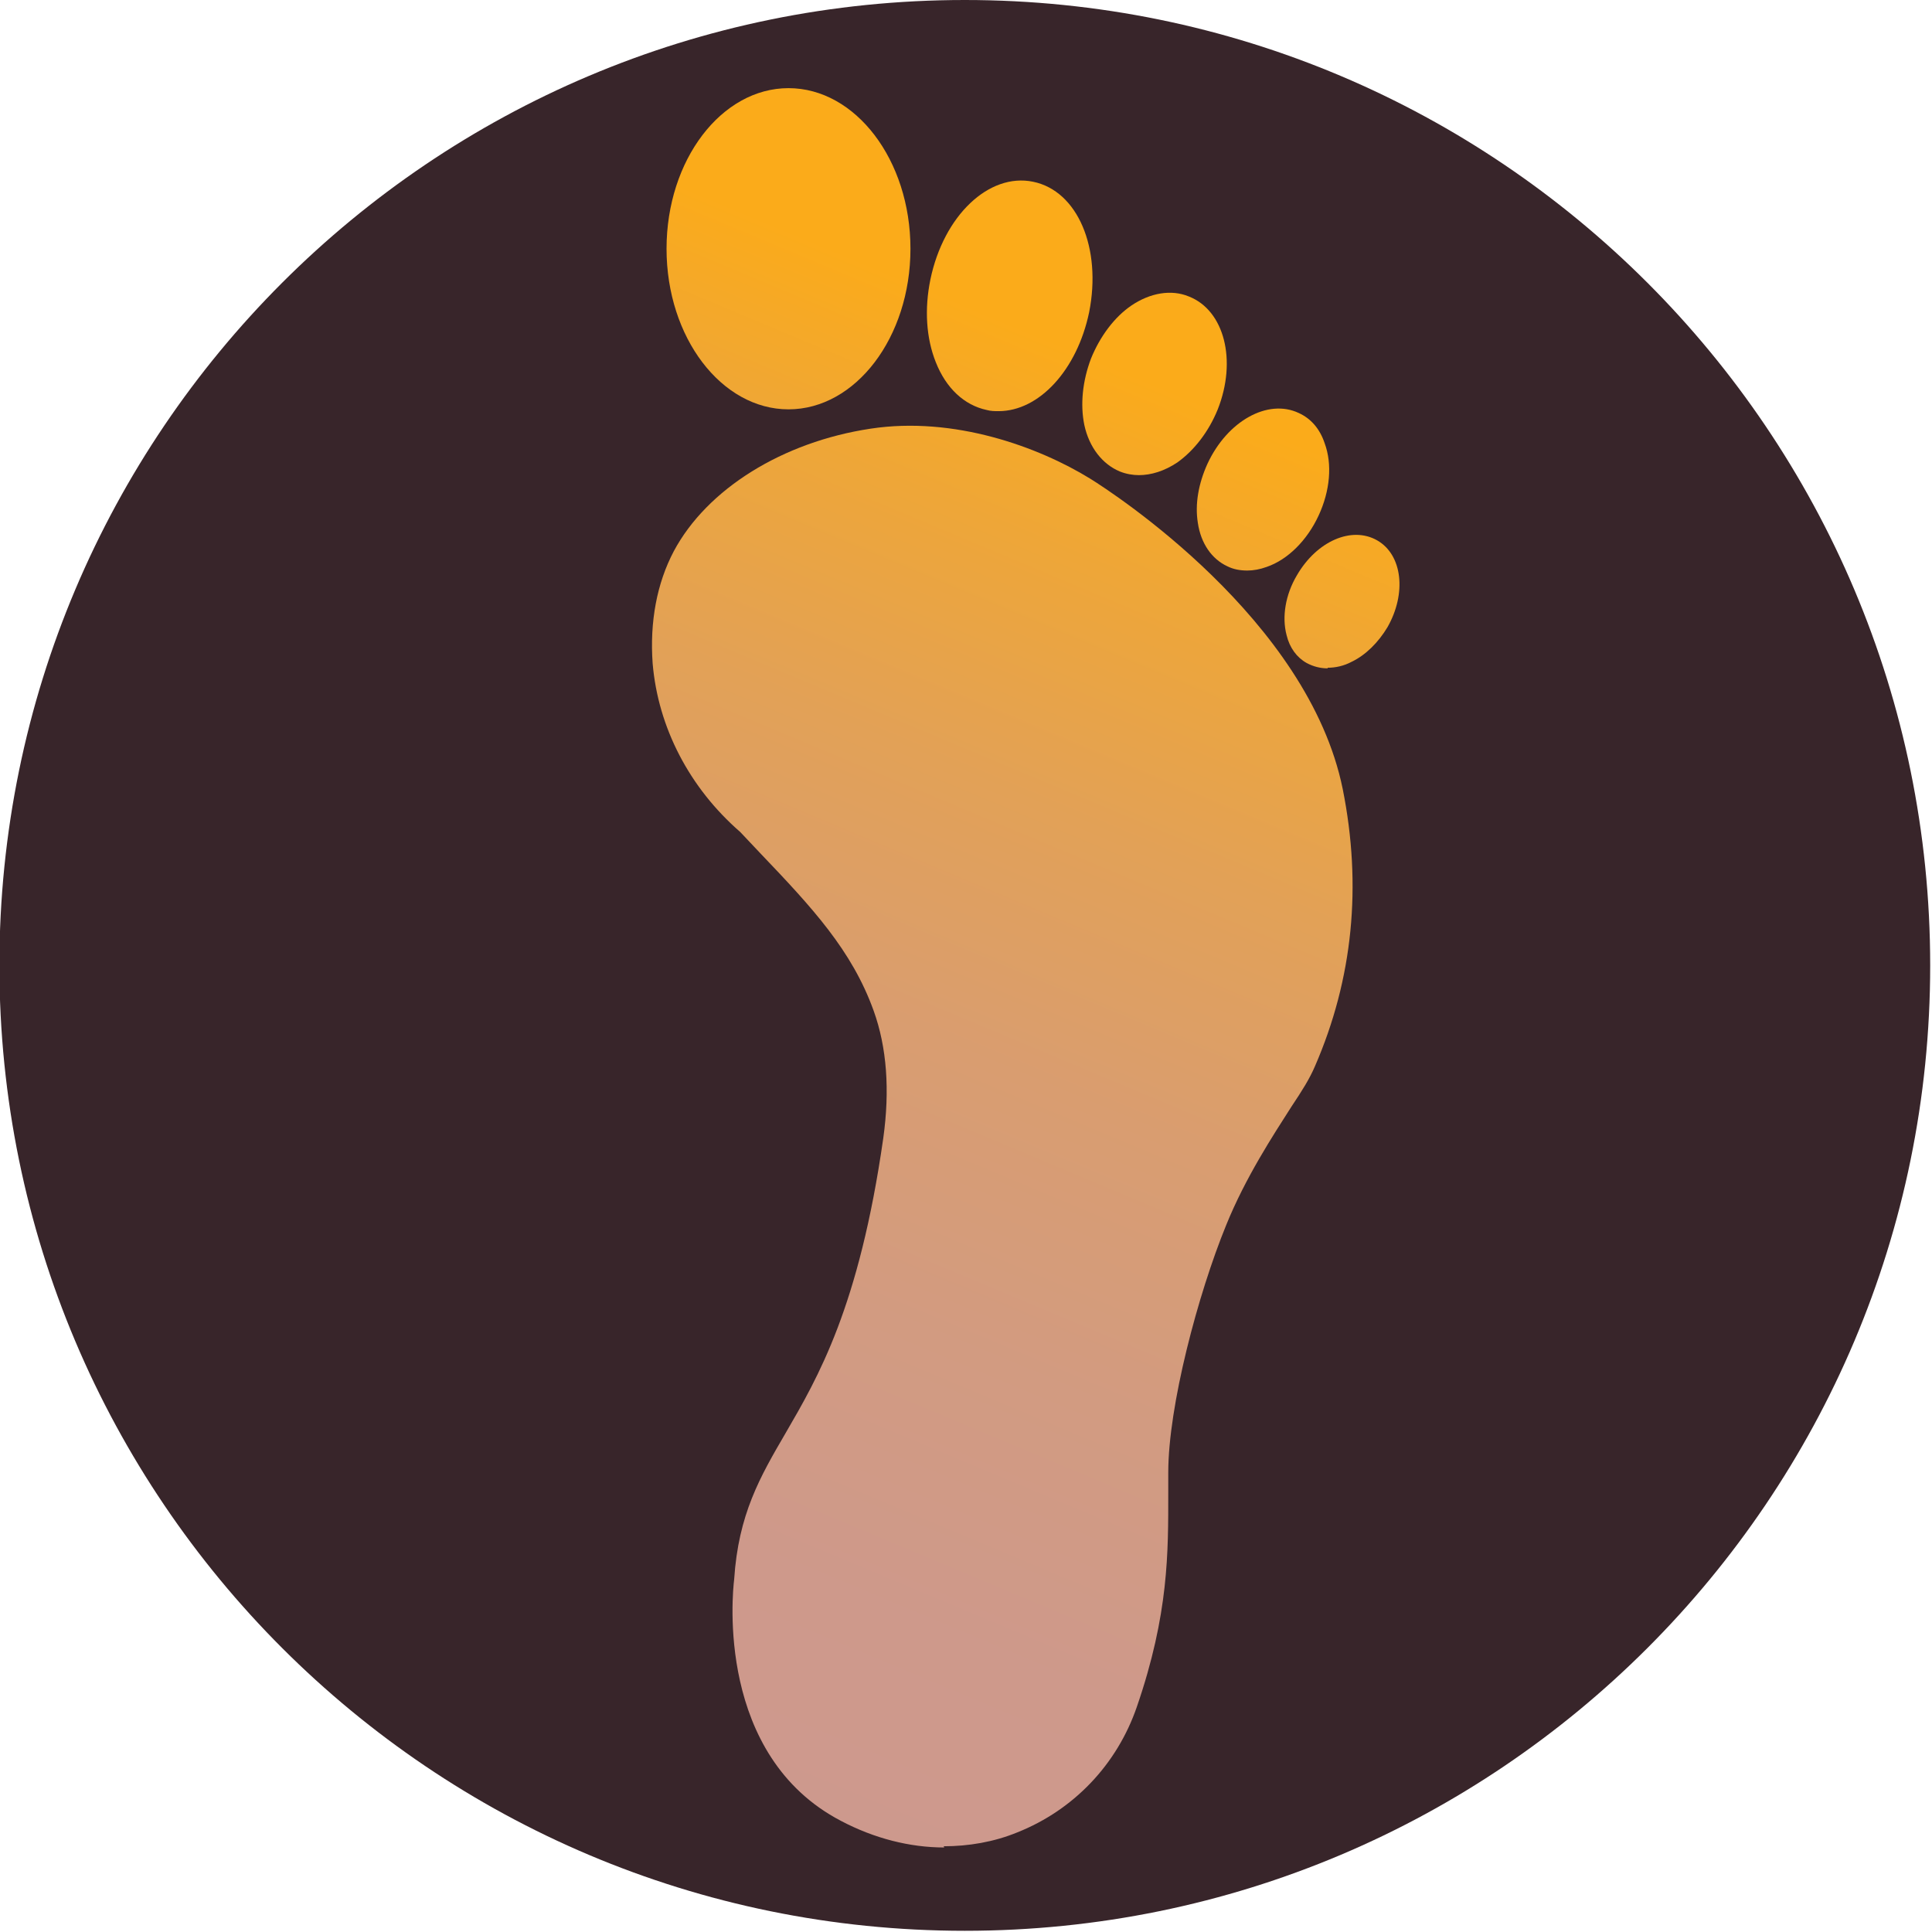
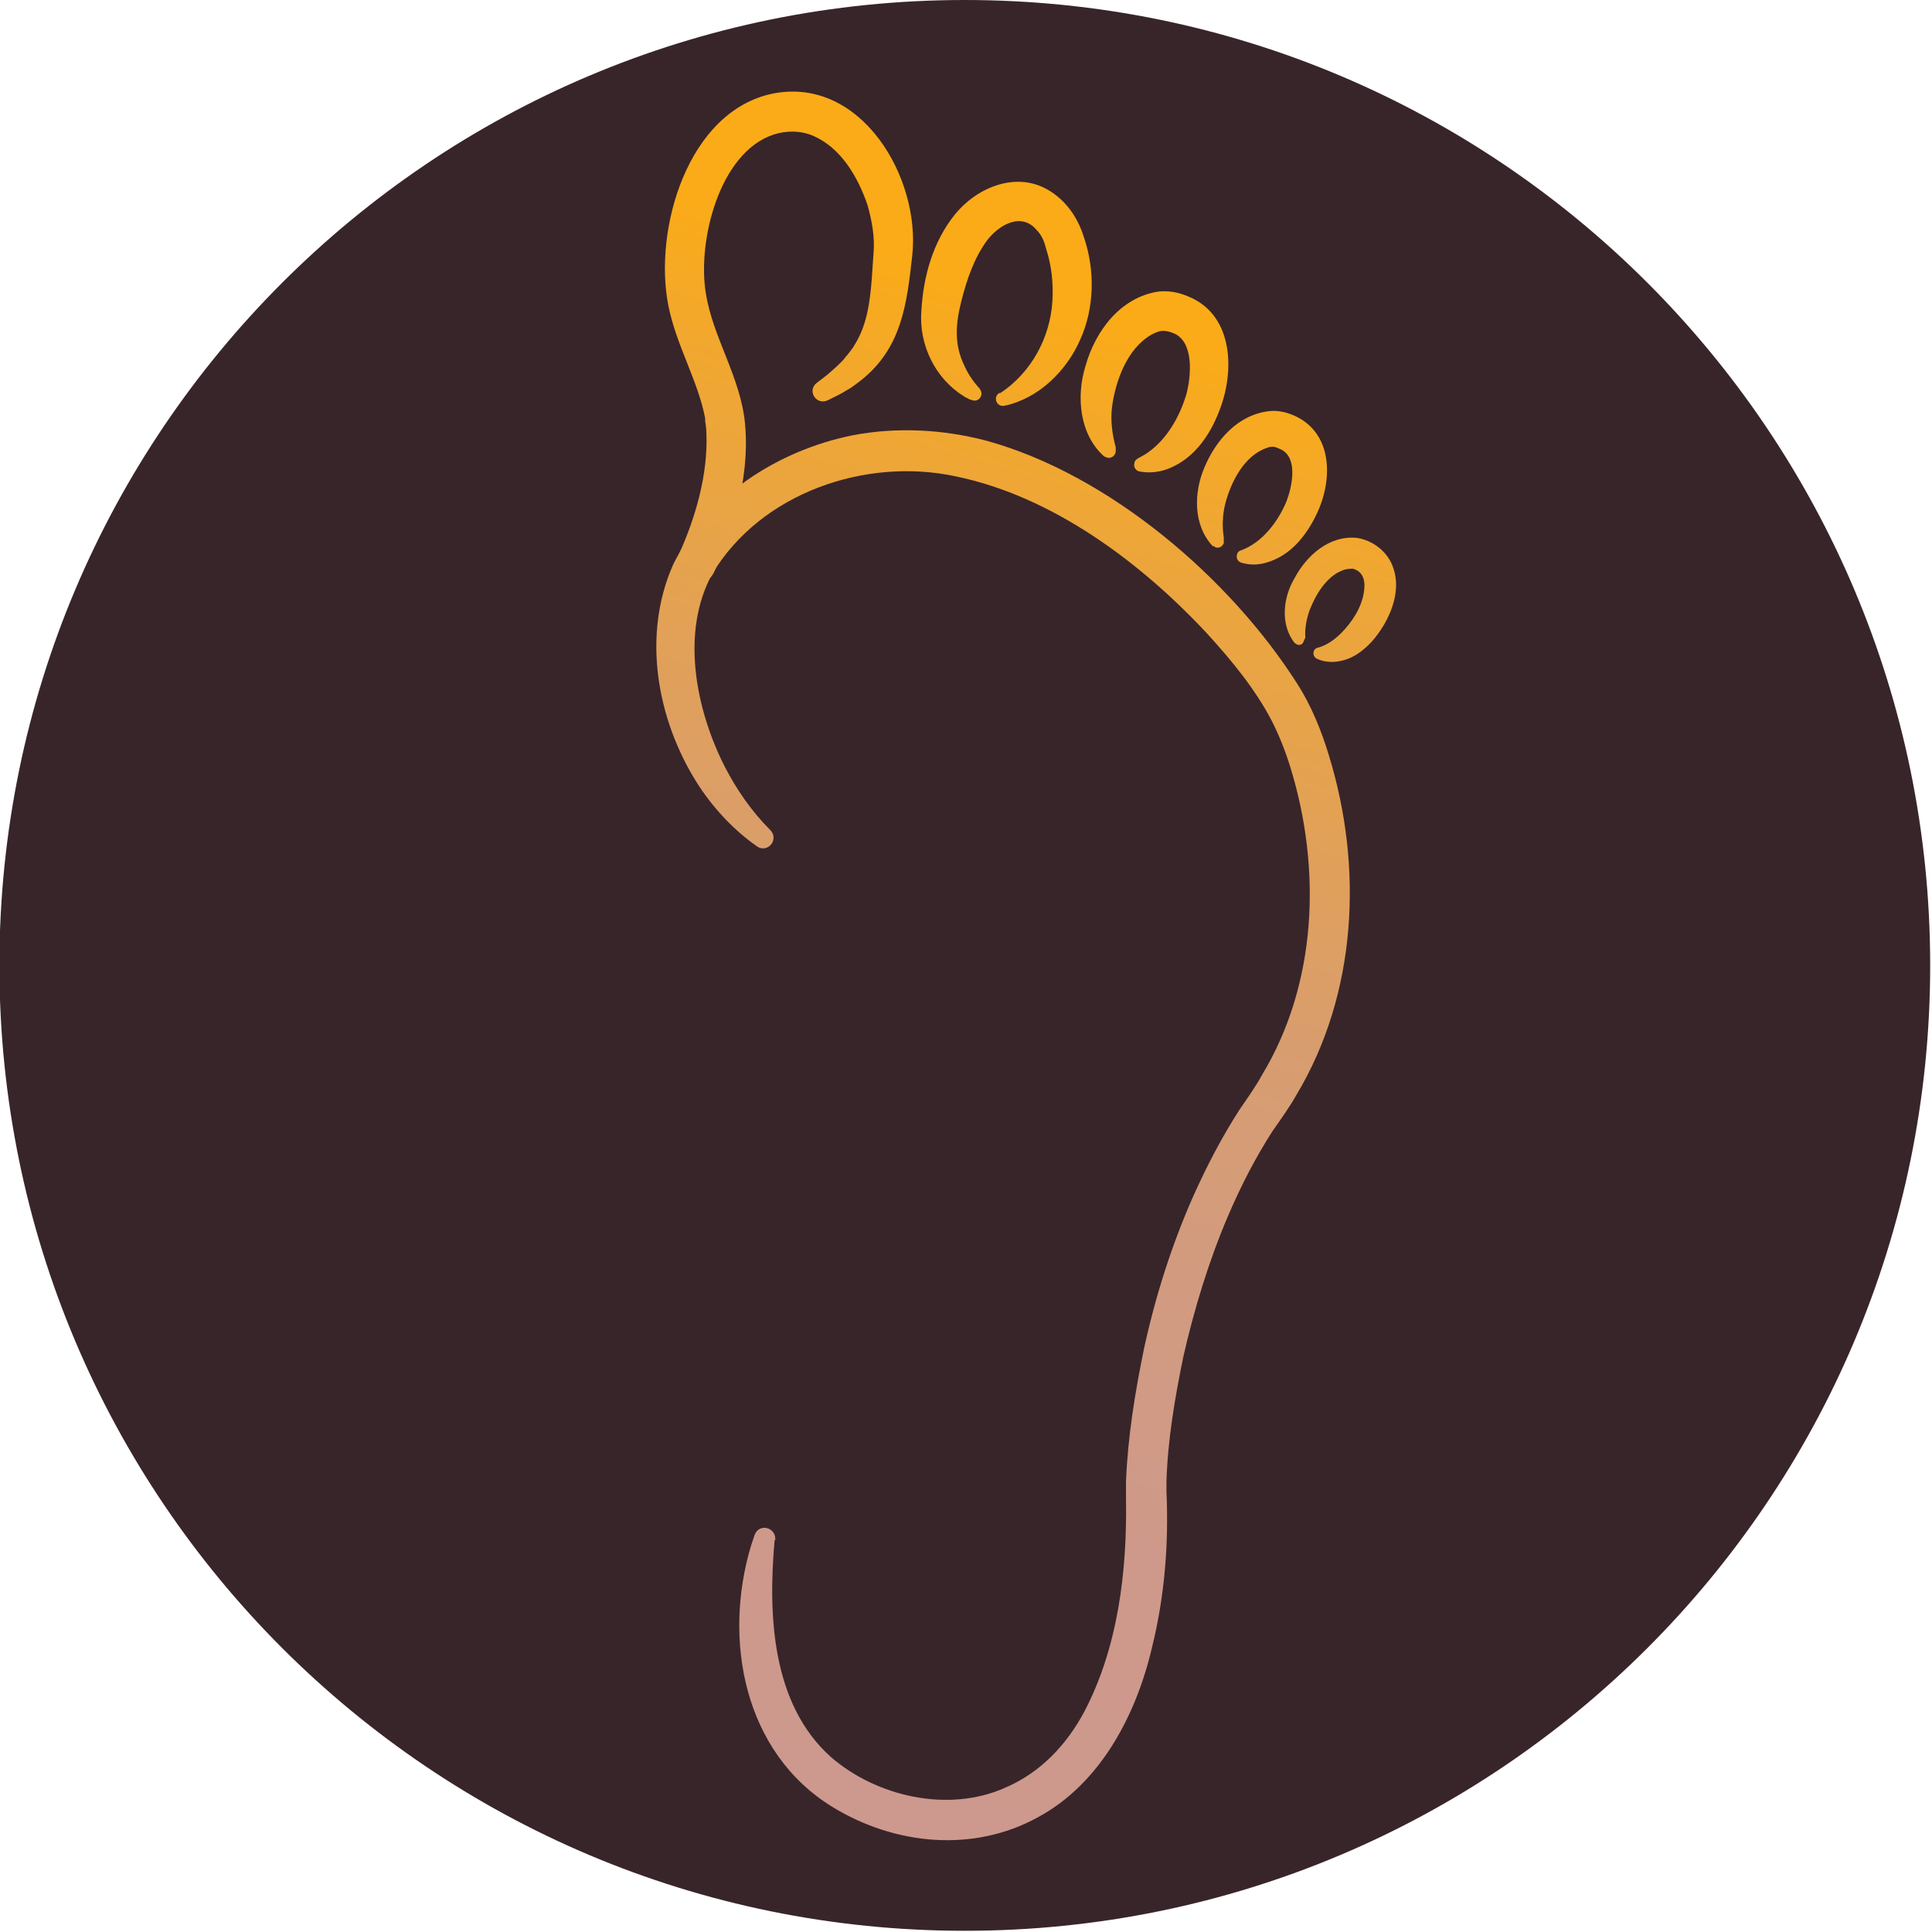
<svg xmlns="http://www.w3.org/2000/svg" xmlns:xlink="http://www.w3.org/1999/xlink" id="Favicon_Gradient" data-name="Favicon Gradient" viewBox="0 0 32 32">
  <defs>
    <style>
      .cls-1 {
        fill: url(#linear-gradient-2);
      }

      .cls-2 {
-         fill: url(#linear-gradient-10);
+         fill: url(#linear-gradient-4);
      }

      .cls-3 {
-         fill: url(#linear-gradient-12);
+         fill: url(#linear-gradient-3);
      }

      .cls-4 {
-         fill: url(#linear-gradient-4);
+         fill: url(#linear-gradient-5);
      }

      .cls-5 {
        fill: #38252a;
      }

      .cls-6 {
-         fill: url(#linear-gradient-3);
+         fill: url(#linear-gradient-6);
      }

      .cls-7 {
-         fill: url(#linear-gradient-5);
-       }
- 
-       .cls-8 {
-         fill: url(#linear-gradient-8);
-       }
- 
-       .cls-9 {
-         fill: url(#linear-gradient-7);
-       }
- 
-       .cls-10 {
-         fill: url(#linear-gradient-9);
-       }
- 
-       .cls-11 {
-         fill: url(#linear-gradient-11);
-       }
- 
-       .cls-12 {
-         fill: url(#linear-gradient-6);
-       }
- 
-       .cls-13 {
        fill: url(#linear-gradient);
      }
    </style>
-     <linearGradient id="linear-gradient" x1="9.72" y1="31.31" x2="20.03" y2="6.72" gradientUnits="userSpaceOnUse">
-       <stop offset=".01" stop-color="#cd998f" />
-       <stop offset=".23" stop-color="#ce998b" />
-       <stop offset=".4" stop-color="#d29b81" />
-       <stop offset=".57" stop-color="#d99d70" />
-       <stop offset=".73" stop-color="#e2a157" />
-       <stop offset=".88" stop-color="#eea638" />
-       <stop offset="1" stop-color="#fbab1a" />
+     <linearGradient id="linear-gradient" x1="11.81" y1="29.4" x2="18.94" y2="5.44" gradientUnits="userSpaceOnUse">
+       <stop offset=".01" stop-color="#cd998e" />
+       <stop offset=".22" stop-color="#ce998a" />
+       <stop offset=".4" stop-color="#d29b80" />
+       <stop offset=".57" stop-color="#d89d6f" />
+       <stop offset=".72" stop-color="#e2a156" />
+       <stop offset=".87" stop-color="#eea637" />
+       <stop offset="1" stop-color="#fbab17" />
    </linearGradient>
-     <linearGradient id="linear-gradient-2" x1="9.72" y1="31.31" x2="20.03" y2="6.72" xlink:href="#linear-gradient" />
-     <linearGradient id="linear-gradient-3" x1="2.86" y1="28.43" x2="13.17" y2="3.85" xlink:href="#linear-gradient" />
-     <linearGradient id="linear-gradient-4" x1="2.86" y1="28.43" x2="13.17" y2="3.85" xlink:href="#linear-gradient" />
-     <linearGradient id="linear-gradient-5" x1="6.27" y1="29.86" x2="16.57" y2="5.27" gradientTransform="translate(18.18 -12.48) rotate(78.46)" xlink:href="#linear-gradient" />
-     <linearGradient id="linear-gradient-6" x1="6.27" y1="29.86" x2="16.57" y2="5.27" xlink:href="#linear-gradient" />
-     <linearGradient id="linear-gradient-7" x1="8.82" y1="30.93" x2="19.13" y2="6.35" gradientTransform="translate(17.99 -13.77) rotate(68.39)" xlink:href="#linear-gradient" />
-     <linearGradient id="linear-gradient-8" x1="8.82" y1="30.93" x2="19.13" y2="6.35" xlink:href="#linear-gradient" />
-     <linearGradient id="linear-gradient-9" x1="10.98" y1="31.83" x2="21.28" y2="7.25" gradientTransform="translate(19.43 -14.27) rotate(64.99)" xlink:href="#linear-gradient" />
-     <linearGradient id="linear-gradient-10" x1="10.98" y1="31.83" x2="21.28" y2="7.25" xlink:href="#linear-gradient" />
-     <linearGradient id="linear-gradient-11" x1="12.75" y1="32.58" x2="23.05" y2="7.99" gradientTransform="translate(19.74 -14.27) rotate(60)" xlink:href="#linear-gradient" />
-     <linearGradient id="linear-gradient-12" x1="12.75" y1="32.58" x2="23.05" y2="7.99" xlink:href="#linear-gradient" />
+     <linearGradient id="linear-gradient-2" x1="6.08" y1="27.69" x2="13.21" y2="3.74" xlink:href="#linear-gradient" />
+     <linearGradient id="linear-gradient-3" x1="9.62" y1="28.74" x2="16.74" y2="4.79" xlink:href="#linear-gradient" />
+     <linearGradient id="linear-gradient-4" x1="12.23" y1="29.52" x2="19.35" y2="5.56" gradientUnits="userSpaceOnUse">
+       <stop offset=".01" stop-color="#cd998e" />
+       <stop offset=".22" stop-color="#ce998a" />
+       <stop offset=".26" stop-color="#cf9a89" />
+       <stop offset=".38" stop-color="#d09a84" />
+       <stop offset=".53" stop-color="#d69c75" />
+       <stop offset=".69" stop-color="#dfa05d" />
+       <stop offset=".85" stop-color="#eca53c" />
+       <stop offset="1" stop-color="#fbab17" />
+     </linearGradient>
+     <linearGradient id="linear-gradient-5" x1="14.34" y1="30.15" x2="21.47" y2="6.19" xlink:href="#linear-gradient" />
+     <linearGradient id="linear-gradient-6" x1="16.04" y1="30.65" x2="23.16" y2="6.7" xlink:href="#linear-gradient" />
  </defs>
  <circle class="cls-5" cx="15.98" cy="15.99" r="15.99" />
  <g>
-     <g>
-       <path class="cls-13" d="M12.53,26.19s-.34,2.64,1.57,3.64,3.82-.02,4.39-1.67.5-2.64.5-3.76.48-3,.98-4.24,1.3-2.24,1.44-2.57.95-2.01.46-4.43-3.2-4.39-4.01-4.9-2.13-.97-3.39-.78-2.46.85-2.98,1.83c-.27.52-.35,1.1-.31,1.66.08,1,.59,1.9,1.35,2.56,1.01,1.09,1.85,1.89,2.28,3.09.26.73.29,1.52.18,2.29-.7,5.02-2.33,4.95-2.47,7.3Z" />
-       <path class="cls-1" d="M15.64,30.6c-.57,0-1.16-.15-1.71-.44-2.07-1.08-1.8-3.76-1.77-4,.07-1.08.43-1.7.85-2.42.54-.93,1.22-2.09,1.62-4.89.11-.79.06-1.5-.16-2.11-.36-1-1.02-1.71-1.87-2.6l-.34-.36c-.84-.73-1.36-1.73-1.45-2.79-.05-.69.07-1.33.35-1.86.55-1.03,1.8-1.81,3.26-2.03,1.38-.21,2.78.3,3.64.83.37.23,3.61,2.33,4.18,5.14.32,1.6.17,3.14-.46,4.59-.09.21-.21.4-.39.67-.3.47-.76,1.17-1.08,1.96-.47,1.15-.96,3-.96,4.1v.33c0,.99.01,2.01-.52,3.55-.33.96-1.05,1.71-1.98,2.08-.39.16-.81.23-1.22.23ZM15.07,7.8c-.18,0-.35.01-.53.04-1.21.18-2.27.82-2.7,1.64-.22.41-.31.91-.27,1.45.07.86.5,1.68,1.22,2.3l.36.39c.87.92,1.61,1.72,2.02,2.86.26.72.33,1.55.2,2.46-.41,2.95-1.13,4.18-1.71,5.17-.4.69-.7,1.19-.75,2.1v.02s-.28,2.4,1.37,3.26c.76.4,1.58.46,2.31.17.72-.29,1.29-.88,1.54-1.63.49-1.42.49-2.34.48-3.3v-.33c0-1.24.52-3.19,1.01-4.39.35-.85.83-1.6,1.15-2.09.14-.22.26-.39.3-.49.59-1.37.73-2.77.44-4.21-.52-2.55-3.71-4.57-3.84-4.66-.6-.38-1.6-.77-2.6-.77Z" />
-     </g>
-     <g>
-       <ellipse class="cls-6" cx="13.06" cy="4.11" rx="1.77" ry="2.41" />
-       <path class="cls-4" d="M13.06,6.78c-1.11,0-2.02-1.19-2.02-2.66s.91-2.66,2.02-2.66,2.02,1.19,2.02,2.66-.91,2.66-2.02,2.66ZM13.06,1.95c-.84,0-1.52.97-1.52,2.16s.68,2.16,1.52,2.16,1.52-.97,1.52-2.16-.68-2.16-1.52-2.16Z" />
-     </g>
-     <g>
-       <ellipse class="cls-7" cx="16.73" cy="4.9" rx="1.68" ry="1.09" transform="translate(8.58 20.31) rotate(-78.46)" />
-       <path class="cls-12" d="M16.54,6.81c-.06,0-.13,0-.2-.02-.37-.08-.67-.36-.84-.79-.16-.4-.19-.88-.09-1.37.22-1.06.97-1.77,1.7-1.62.74.15,1.14,1.1.93,2.16h0c-.2.96-.83,1.64-1.5,1.64ZM16.92,3.49c-.42,0-.87.54-1.01,1.24-.08.39-.06.78.06,1.09.06.16.2.43.47.48.44.09.95-.47,1.11-1.23s-.09-1.48-.54-1.57c-.03,0-.06,0-.1,0Z" />
-     </g>
-     <g>
-       <ellipse class="cls-9" cx="19.12" cy="6.35" rx="1.31" ry=".88" transform="translate(6.17 21.79) rotate(-68.39)" />
-       <path class="cls-8" d="M18.87,7.87c-.11,0-.22-.02-.32-.06-.29-.12-.51-.4-.59-.77-.07-.34-.03-.73.11-1.1.15-.37.39-.69.67-.88.31-.21.66-.27.95-.15.59.23.8,1.06.48,1.87-.15.37-.39.68-.67.88-.21.14-.43.21-.64.21ZM19.38,5.34c-.14,0-.27.07-.35.13-.2.14-.38.38-.49.65s-.14.57-.09.81c.03.12.1.33.28.41.19.07.39-.03.49-.1.2-.14.38-.38.49-.65.21-.54.12-1.09-.2-1.22-.04-.02-.09-.03-.14-.03Z" />
-     </g>
-     <g>
-       <ellipse class="cls-10" cx="20.92" cy="8.11" rx="1.15" ry=".77" transform="translate(4.72 23.64) rotate(-64.99)" />
-       <path class="cls-2" d="M20.66,9.45c-.12,0-.23-.02-.33-.07-.26-.12-.44-.38-.49-.72-.05-.31.01-.65.16-.98.33-.71,1-1.08,1.51-.84.2.09.35.26.43.5.13.35.09.79-.1,1.2h0c-.19.41-.51.73-.86.85-.11.04-.22.06-.32.06ZM21.18,7.27c-.23,0-.54.22-.73.62-.11.23-.15.48-.12.69.02.1.06.28.21.35.1.04.2.02.28,0,.22-.08.44-.31.57-.59h0c.13-.29.17-.6.09-.82-.03-.07-.08-.17-.17-.21-.04-.02-.08-.02-.12-.02Z" />
-     </g>
-     <g>
-       <ellipse class="cls-11" cx="22.23" cy="9.97" rx=".92" ry=".61" transform="translate(2.48 24.23) rotate(-60)" />
-       <path class="cls-3" d="M21.99,11.07c-.12,0-.24-.03-.35-.09-.16-.09-.28-.25-.33-.46-.08-.3-.02-.67.17-.99.33-.57.91-.82,1.33-.58.42.24.49.88.17,1.44h0c-.15.25-.36.46-.59.57-.13.07-.27.1-.4.1ZM22.46,9.36c-.16,0-.4.15-.55.42-.12.21-.17.44-.12.61.01.05.04.12.1.15.1.06.23,0,.28-.02.14-.07.28-.21.37-.37.19-.33.17-.67.02-.76-.03-.02-.06-.02-.1-.02Z" />
-     </g>
+     <path class="cls-7" d="M12.83,25.51c-.11,1.24-.05,2.71.93,3.59.76.66,1.95.93,2.89.51.58-.25,1.01-.7,1.31-1.26.56-1.07.71-2.33.69-3.53,0-.08,0-.19,0-.28.03-.75.15-1.48.3-2.21.19-.87.46-1.72.82-2.53.22-.49.47-.97.76-1.42.11-.16.28-.4.37-.57.92-1.52.99-3.43.47-5.11-.08-.26-.18-.51-.3-.75-.28-.54-.67-1.01-1.08-1.46-1.1-1.18-2.56-2.27-4.16-2.6-1.49-.32-3.22.27-4.03,1.61-.53.96-.28,2.24.2,3.19.2.39.45.75.76,1.06.07.07.07.18,0,.25-.06.06-.15.07-.22.02-.4-.28-.74-.65-1-1.06-.66-1.05-.91-2.44-.39-3.61.56-1.14,1.74-1.89,2.97-2.14.73-.14,1.5-.1,2.22.09,2.03.56,4.03,2.27,5.15,4.03.23.36.4.78.52,1.18.57,1.85.47,3.95-.54,5.63-.1.18-.27.42-.39.59-.29.45-.53.92-.74,1.41-.32.75-.56,1.54-.74,2.33-.14.68-.26,1.38-.28,2.08,0,0,0,.08,0,.08v.07c.04.87-.03,1.74-.24,2.59-.26,1.11-.85,2.25-1.89,2.81-1.07.59-2.37.46-3.4-.17-1.47-.9-1.82-2.77-1.35-4.33.02-.06.04-.12.06-.18.08-.2.36-.12.34.09h0Z" />
+     <path class="cls-1" d="M11.24,9.19c.28-.61.49-1.34.46-2.02,0-.05-.01-.14-.02-.19,0-.01,0-.04,0-.05-.12-.63-.48-1.21-.61-1.87-.25-1.26.32-3.22,1.73-3.51,1.46-.29,2.45,1.39,2.31,2.68-.09.8-.17,1.53-.85,2.07-.07.05-.15.12-.23.16-.09.06-.22.12-.32.17-.19.09-.35-.16-.18-.29,0,0,0,0,0,0l.17-.13c.07-.06.16-.14.23-.21.02-.02.05-.05.07-.08,0-.01.04-.04.05-.06.03-.04.08-.1.1-.14.21-.33.26-.72.29-1.11.01-.13.02-.31.03-.44.02-.25-.03-.52-.1-.77-.16-.47-.44-.95-.9-1.15-.21-.09-.45-.09-.66-.02-.9.3-1.26,1.77-1.12,2.62.11.73.58,1.4.65,2.17.05.53-.03,1.06-.18,1.57-.09.31-.2.61-.34.9-.08.16-.27.22-.43.15-.16-.08-.22-.27-.14-.43h0Z" />
+     <path class="cls-3" d="M16.57,6.51c.51-.34.82-.91.86-1.51.02-.29-.01-.59-.1-.87-.03-.12-.07-.23-.16-.32-.25-.3-.62-.09-.82.17-.22.3-.34.66-.43,1.02-.09.36-.12.7.05,1.05.06.14.15.27.25.38l.02.03c.03.05.02.12-.04.16-.05.03-.1.01-.15-.01-.03-.02-.07-.03-.09-.05-.47-.29-.74-.85-.7-1.4.03-.57.19-1.15.55-1.6.35-.44,1-.73,1.54-.42.3.17.5.46.6.78.19.55.18,1.18-.06,1.71-.23.52-.69.97-1.25,1.09-.13.03-.2-.14-.09-.21h0Z" />
+     <path class="cls-2" d="M18.3,7.57c-.42-.36-.48-1-.32-1.51.16-.57.57-1.13,1.2-1.23.17-.02.34.01.5.08.72.29.77,1.16.55,1.8-.15.44-.42.87-.87,1.05-.15.06-.32.08-.48.05-.07-.01-.11-.08-.09-.14,0-.04.04-.07.08-.09.06-.03.11-.06.15-.09.31-.22.52-.59.63-.96.08-.3.13-.87-.21-1.01-.05-.02-.11-.04-.17-.04-.07,0-.14.03-.21.07-.39.23-.58.75-.64,1.18-.03.22,0,.46.06.68,0,0,0,.06,0,.06,0,.09-.11.15-.18.09h0Z" />
+     <path class="cls-4" d="M20.09,9.05c-.33-.35-.32-.89-.14-1.31.19-.45.55-.87,1.07-.93.17-.02.34.03.49.11.58.32.55,1.07.3,1.59-.17.36-.44.7-.84.81-.13.04-.28.04-.41,0-.06-.02-.09-.08-.07-.14.01-.04.04-.06.08-.07.34-.13.6-.47.74-.81.09-.24.19-.7-.08-.85-.04-.02-.09-.04-.13-.05-.04,0-.08,0-.12.02-.38.13-.6.58-.69.94-.04.17-.05.36-.02.54,0,.01,0,.03,0,.03v.06c-.02.08-.12.11-.17.05h0Z" />
+     <path class="cls-6" d="M21.45,10.66c-.25-.31-.2-.76-.01-1.08.2-.38.58-.72,1.04-.67.25.04.48.21.58.45.14.34.03.71-.15,1.01-.11.18-.25.35-.44.47-.19.12-.45.17-.66.07-.08-.04-.07-.16.01-.18.08-.02.16-.06.22-.1.06-.04.12-.09.17-.14.18-.18.34-.42.38-.68.03-.17,0-.34-.18-.39-.05,0-.11,0-.18.03-.26.1-.44.4-.54.66-.05.14-.08.3-.07.45l-.03.07c-.02.06-.1.07-.14.02h0Z" />
  </g>
</svg>
